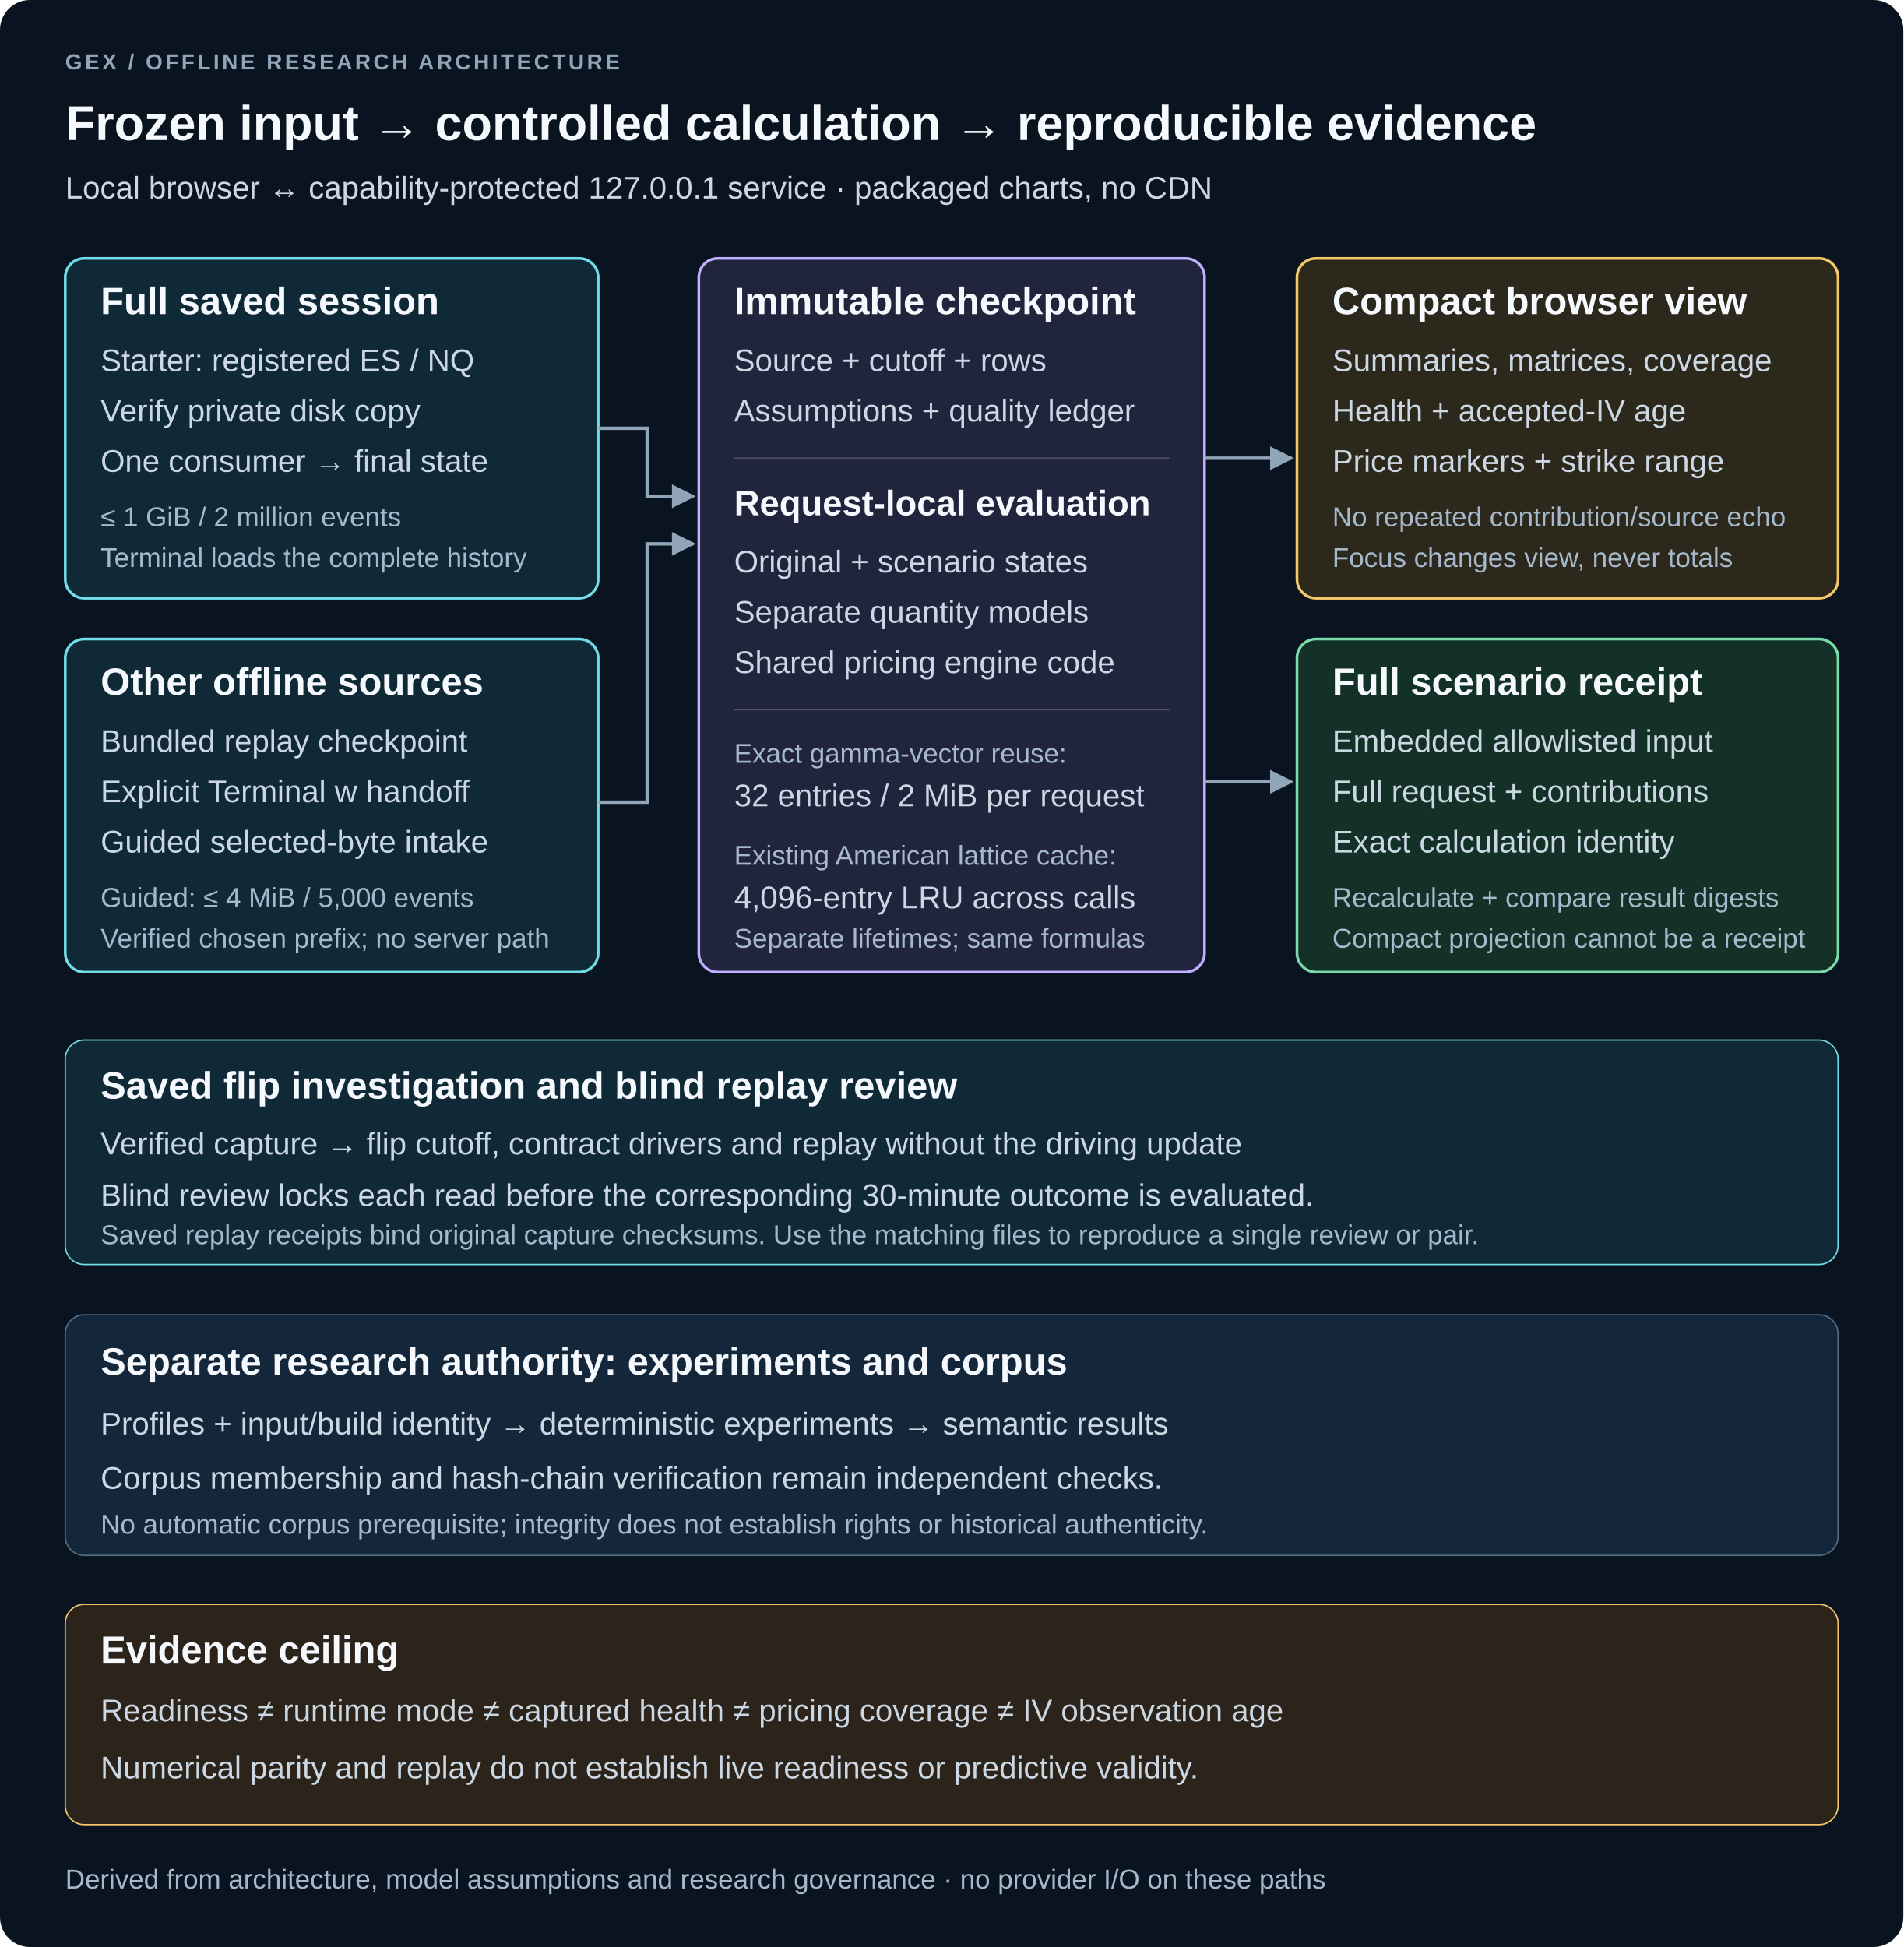
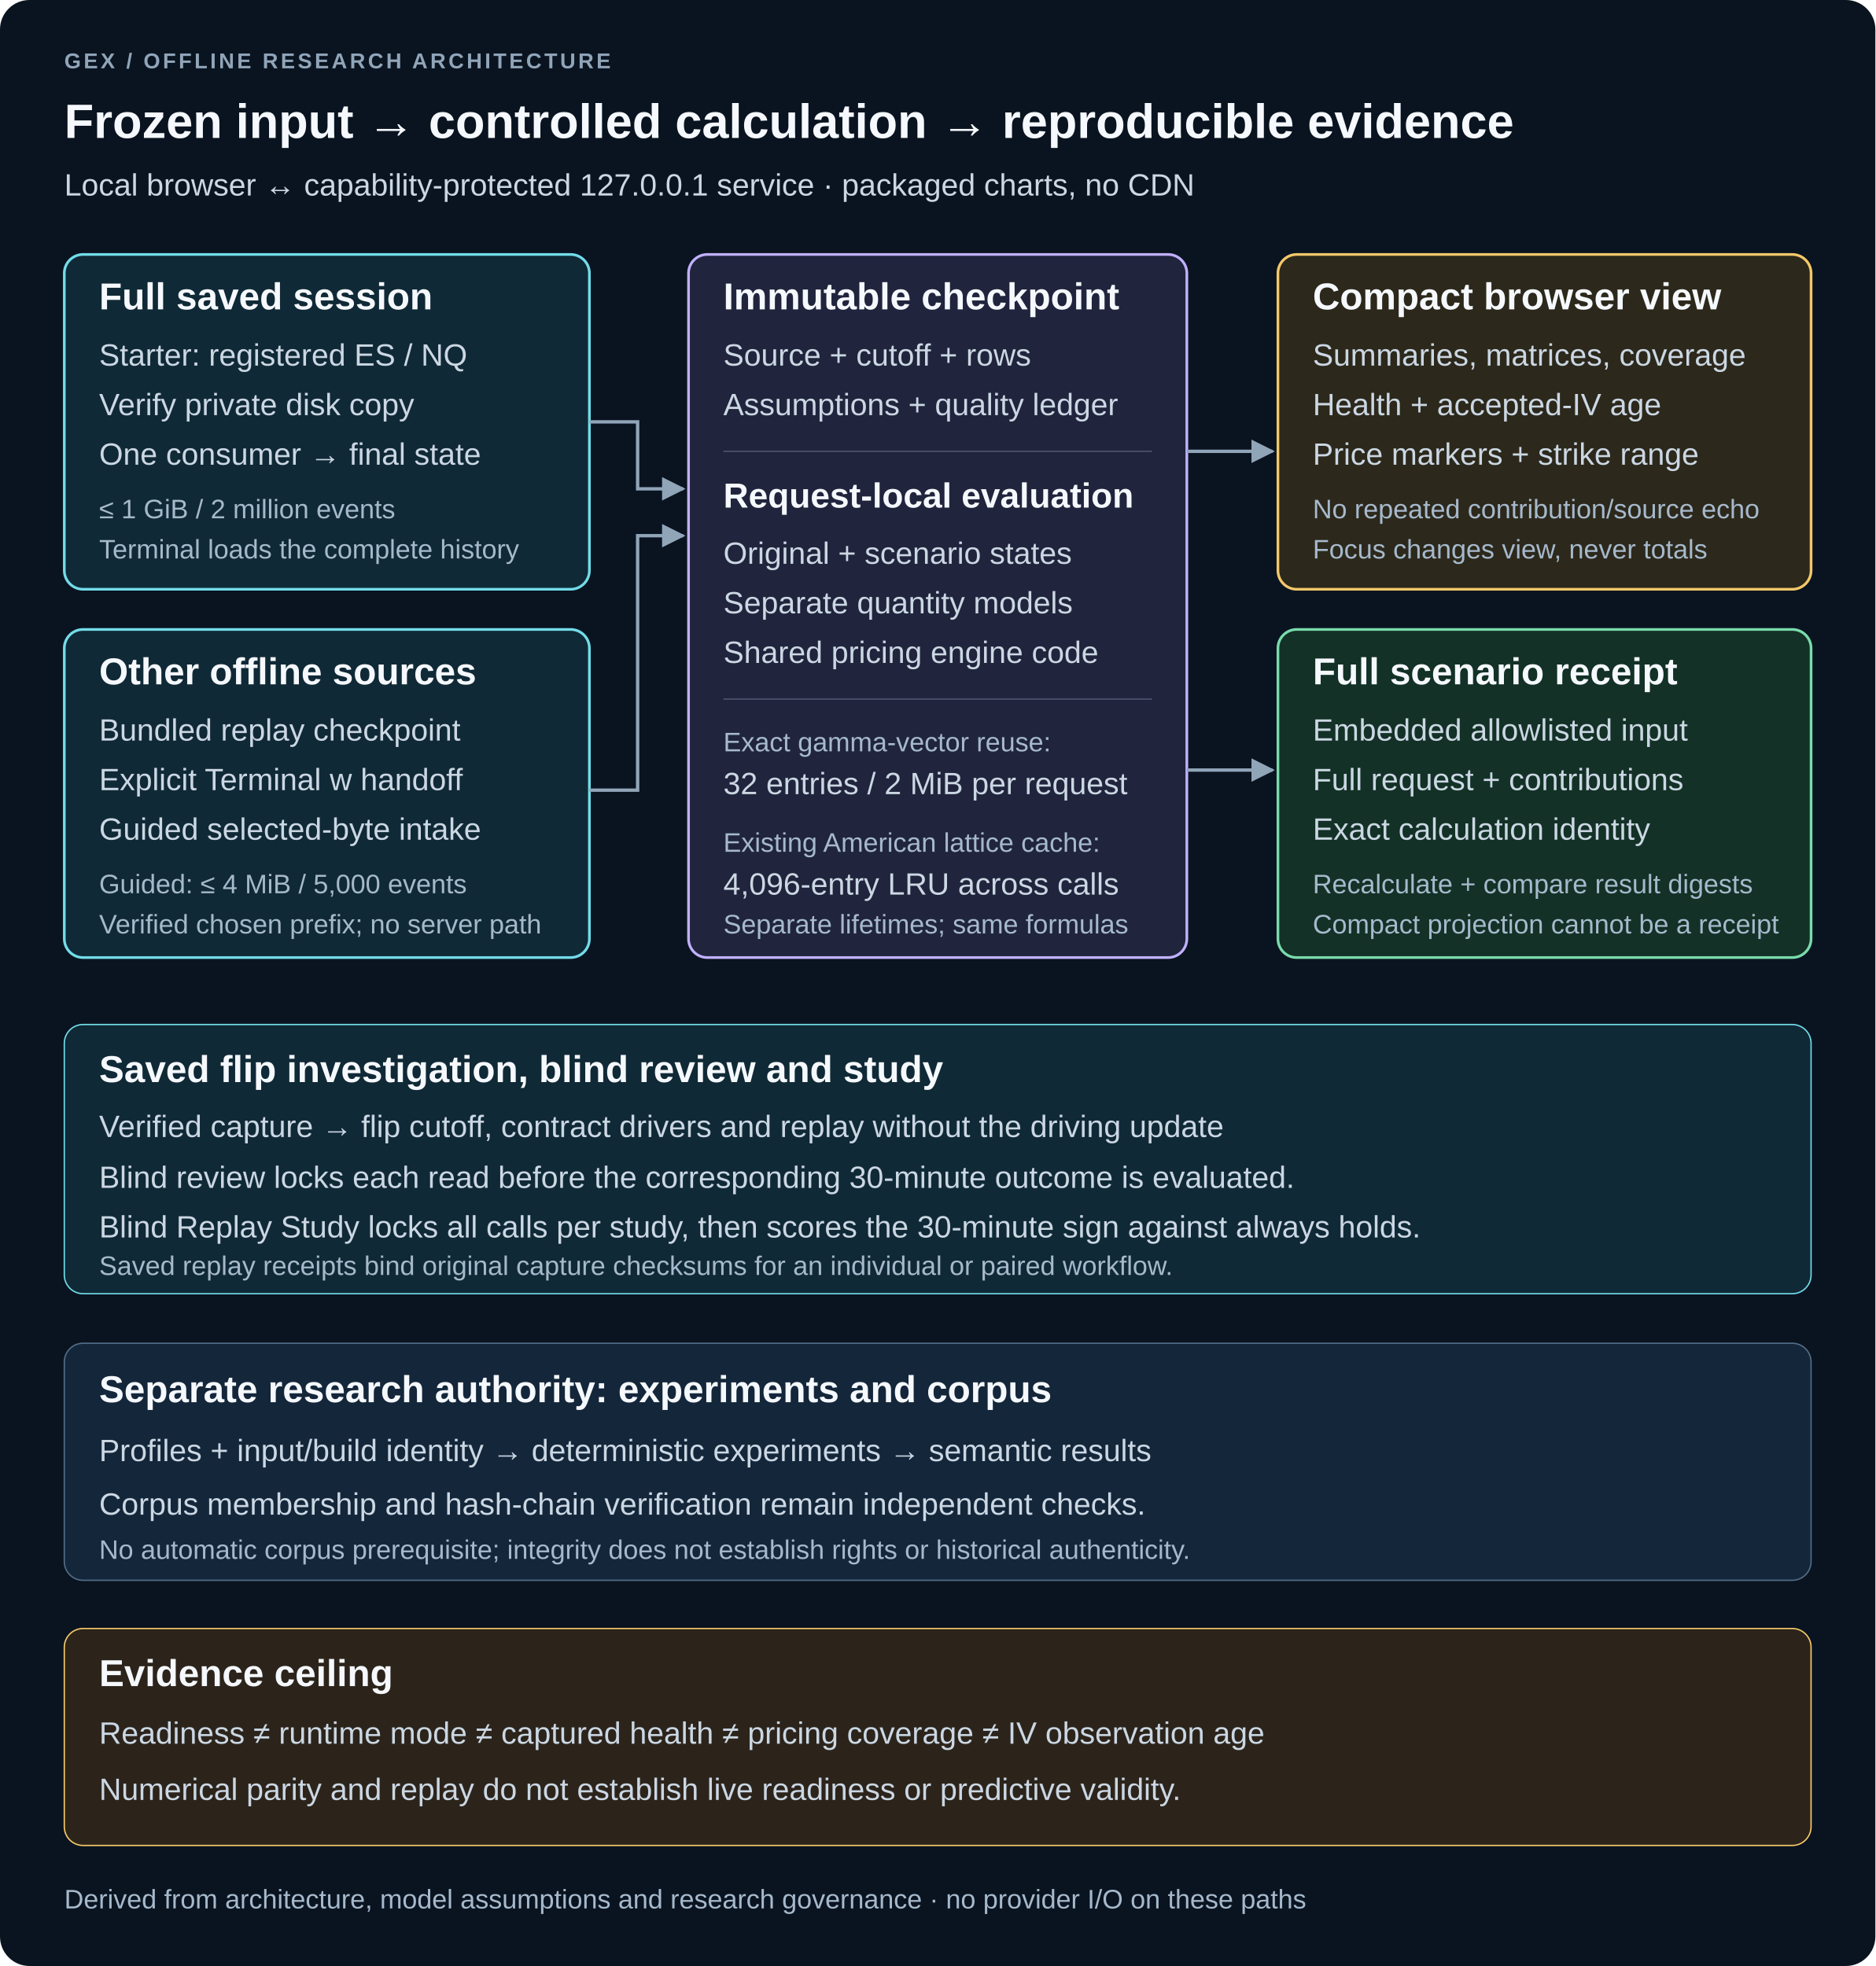
- <svg xmlns="http://www.w3.org/2000/svg" width="1400" height="1432" viewBox="0 0 1400 1432" role="img" aria-labelledby="title description">
+ <svg xmlns="http://www.w3.org/2000/svg" width="1400" height="1468" viewBox="0 0 1400 1468" role="img" aria-labelledby="title description">
  <defs>
    <marker id="arrow" viewBox="0 0 10 10" refX="9" refY="5" markerWidth="7" markerHeight="7" orient="auto-start-reverse">
      <path d="M0 0 10 5 0 10Z" fill="#91a5b9" />
    </marker>
    <style>text{font-family:Arial,Helvetica,sans-serif}.eyebrow{font-size:16px;letter-spacing:2px;font-weight:700;fill:#91a5b9}.title{font-size:36px;font-weight:700;fill:#f5f8fc}.name{font-size:28px;font-weight:700;fill:#f5f8fc}.body{font-size:23px;fill:#cbd7e3}.small{font-size:20px;fill:#a6b9cc}.line{stroke:#91a5b9;stroke-width:2.5;fill:none;marker-end:url(#arrow)}.dash{stroke-dasharray:7 6}.cyan{fill:#72dce9}.gold{fill:#f4c869}.purple{fill:#c1b0ff}</style>
  </defs>
-   <rect width="1400" height="1432" rx="22" fill="#0a1420" />
+   <rect width="1400" height="1468" rx="22" fill="#0a1420" />
  <text x="48" y="51" class="eyebrow">GEX / OFFLINE RESEARCH ARCHITECTURE</text>
  <text x="48" y="103" class="title">Frozen input → controlled calculation → reproducible evidence</text>
  <text x="48" y="146" class="body">Local browser ↔ capability-protected 127.0.0.1 service · packaged charts, no CDN</text>
  <rect x="48" y="190" width="392" height="250" rx="14" fill="#102936" stroke="#72dce9" stroke-width="2" />
  <text x="74" y="231" class="name">Full saved session</text>
  <text x="74" y="273" class="body">Starter: registered ES / NQ</text>
  <text x="74" y="310" class="body">Verify private disk copy</text>
  <text x="74" y="347" class="body">One consumer → final state</text>
  <text x="74" y="387" class="small">≤ 1 GiB / 2 million events</text>
  <text x="74" y="417" class="small">Terminal loads the complete history</text>
  <rect x="48" y="470" width="392" height="245" rx="14" fill="#102936" stroke="#72dce9" stroke-width="2" />
  <text x="74" y="511" class="name">Other offline sources</text>
  <text x="74" y="553" class="body">Bundled replay checkpoint</text>
  <text x="74" y="590" class="body">Explicit Terminal w handoff</text>
  <text x="74" y="627" class="body">Guided selected-byte intake</text>
  <text x="74" y="667" class="small">Guided: ≤ 4 MiB / 5,000 events</text>
  <text x="74" y="697" class="small">Verified chosen prefix; no server path</text>
  <path d="M440 315 H476 V365 H510" class="line" />
  <path d="M440 590 H476 V400 H510" class="line" />
  <rect x="514" y="190" width="372" height="525" rx="14" fill="#20243c" stroke="#c1b0ff" stroke-width="2" />
  <text x="540" y="231" class="name">Immutable checkpoint</text>
  <text x="540" y="273" class="body">Source + cutoff + rows</text>
  <text x="540" y="310" class="body">Assumptions + quality ledger</text>
  <path d="M540 337 H860" stroke="#52516d" />
  <text x="540" y="379" class="name" style="font-size:26px">Request-local evaluation</text>
  <text x="540" y="421" class="body">Original + scenario states</text>
  <text x="540" y="458" class="body">Separate quantity models</text>
  <text x="540" y="495" class="body">Shared pricing engine code</text>
  <path d="M540 522 H860" stroke="#52516d" />
  <text x="540" y="561" class="small">Exact gamma-vector reuse:</text>
  <text x="540" y="593" class="body">32 entries / 2 MiB per request</text>
  <text x="540" y="636" class="small">Existing American lattice cache:</text>
  <text x="540" y="668" class="body">4,096-entry LRU across calls</text>
  <text x="540" y="697" class="small">Separate lifetimes; same formulas</text>
  <path d="M886 337 H950" class="line" />
  <path d="M886 575 H950" class="line" />
  <rect x="954" y="190" width="398" height="250" rx="14" fill="#2c281b" stroke="#f4c869" stroke-width="2" />
  <text x="980" y="231" class="name">Compact browser view</text>
  <text x="980" y="273" class="body">Summaries, matrices, coverage</text>
  <text x="980" y="310" class="body">Health + accepted-IV age</text>
  <text x="980" y="347" class="body">Price markers + strike range</text>
  <text x="980" y="387" class="small">No repeated contribution/source echo</text>
  <text x="980" y="417" class="small">Focus changes view, never totals</text>
  <rect x="954" y="470" width="398" height="245" rx="14" fill="#133126" stroke="#79dbab" stroke-width="2" />
  <text x="980" y="511" class="name">Full scenario receipt</text>
  <text x="980" y="553" class="body">Embedded allowlisted input</text>
  <text x="980" y="590" class="body">Full request + contributions</text>
  <text x="980" y="627" class="body">Exact calculation identity</text>
  <text x="980" y="667" class="small">Recalculate + compare result digests</text>
  <text x="980" y="697" class="small">Compact projection cannot be a receipt</text>
-   <rect x="48" y="765" width="1304" height="165" rx="14" fill="#102936" stroke="#72dce9" />
-   <text x="74" y="808" class="name">Saved flip investigation and blind replay review</text>
+   <rect x="48" y="765" width="1304" height="201" rx="14" fill="#102936" stroke="#72dce9" />
+   <text x="74" y="808" class="name">Saved flip investigation, blind review and study</text>
  <text x="74" y="849" class="body">Verified capture → flip cutoff, contract drivers and replay without the driving update</text>
  <text x="74" y="887" class="body">Blind review locks each read before the corresponding 30-minute outcome is evaluated.</text>
-   <text x="74" y="915" class="small">Saved replay receipts bind original capture checksums. Use the matching files to reproduce a single review or pair.</text>
-   <rect x="48" y="967" width="1304" height="177" rx="14" fill="#14263a" stroke="#526d86" />
-   <text x="74" y="1011" class="name">Separate research authority: experiments and corpus</text>
-   <text x="74" y="1055" class="body">Profiles + input/build identity → deterministic experiments → semantic results</text>
-   <text x="74" y="1095" class="body">Corpus membership and hash-chain verification remain independent checks.</text>
-   <text x="74" y="1128" class="small">No automatic corpus prerequisite; integrity does not establish rights or historical authenticity.</text>
-   <rect x="48" y="1180" width="1304" height="162" rx="14" fill="#2c241b" stroke="#f4c869" />
-   <text x="74" y="1223" class="name">Evidence ceiling</text>
-   <text x="74" y="1266" class="body">Readiness ≠ runtime mode ≠ captured health ≠ pricing coverage ≠ IV observation age</text>
-   <text x="74" y="1308" class="body">Numerical parity and replay do not establish live readiness or predictive validity.</text>
-   <text x="48" y="1389" class="small">Derived from architecture, model assumptions and research governance · no provider I/O on these paths</text>
+   <text x="74" y="924" class="body">Blind Replay Study locks all calls per study, then scores the 30-minute sign against always holds.</text>
+   <text x="74" y="952" class="small">Saved replay receipts bind original capture checksums for an individual or paired workflow.</text>
+   <rect x="48" y="1003" width="1304" height="177" rx="14" fill="#14263a" stroke="#526d86" />
+   <text x="74" y="1047" class="name">Separate research authority: experiments and corpus</text>
+   <text x="74" y="1091" class="body">Profiles + input/build identity → deterministic experiments → semantic results</text>
+   <text x="74" y="1131" class="body">Corpus membership and hash-chain verification remain independent checks.</text>
+   <text x="74" y="1164" class="small">No automatic corpus prerequisite; integrity does not establish rights or historical authenticity.</text>
+   <rect x="48" y="1216" width="1304" height="162" rx="14" fill="#2c241b" stroke="#f4c869" />
+   <text x="74" y="1259" class="name">Evidence ceiling</text>
+   <text x="74" y="1302" class="body">Readiness ≠ runtime mode ≠ captured health ≠ pricing coverage ≠ IV observation age</text>
+   <text x="74" y="1344" class="body">Numerical parity and replay do not establish live readiness or predictive validity.</text>
+   <text x="48" y="1425" class="small">Derived from architecture, model assumptions and research governance · no provider I/O on these paths</text>
</svg>
